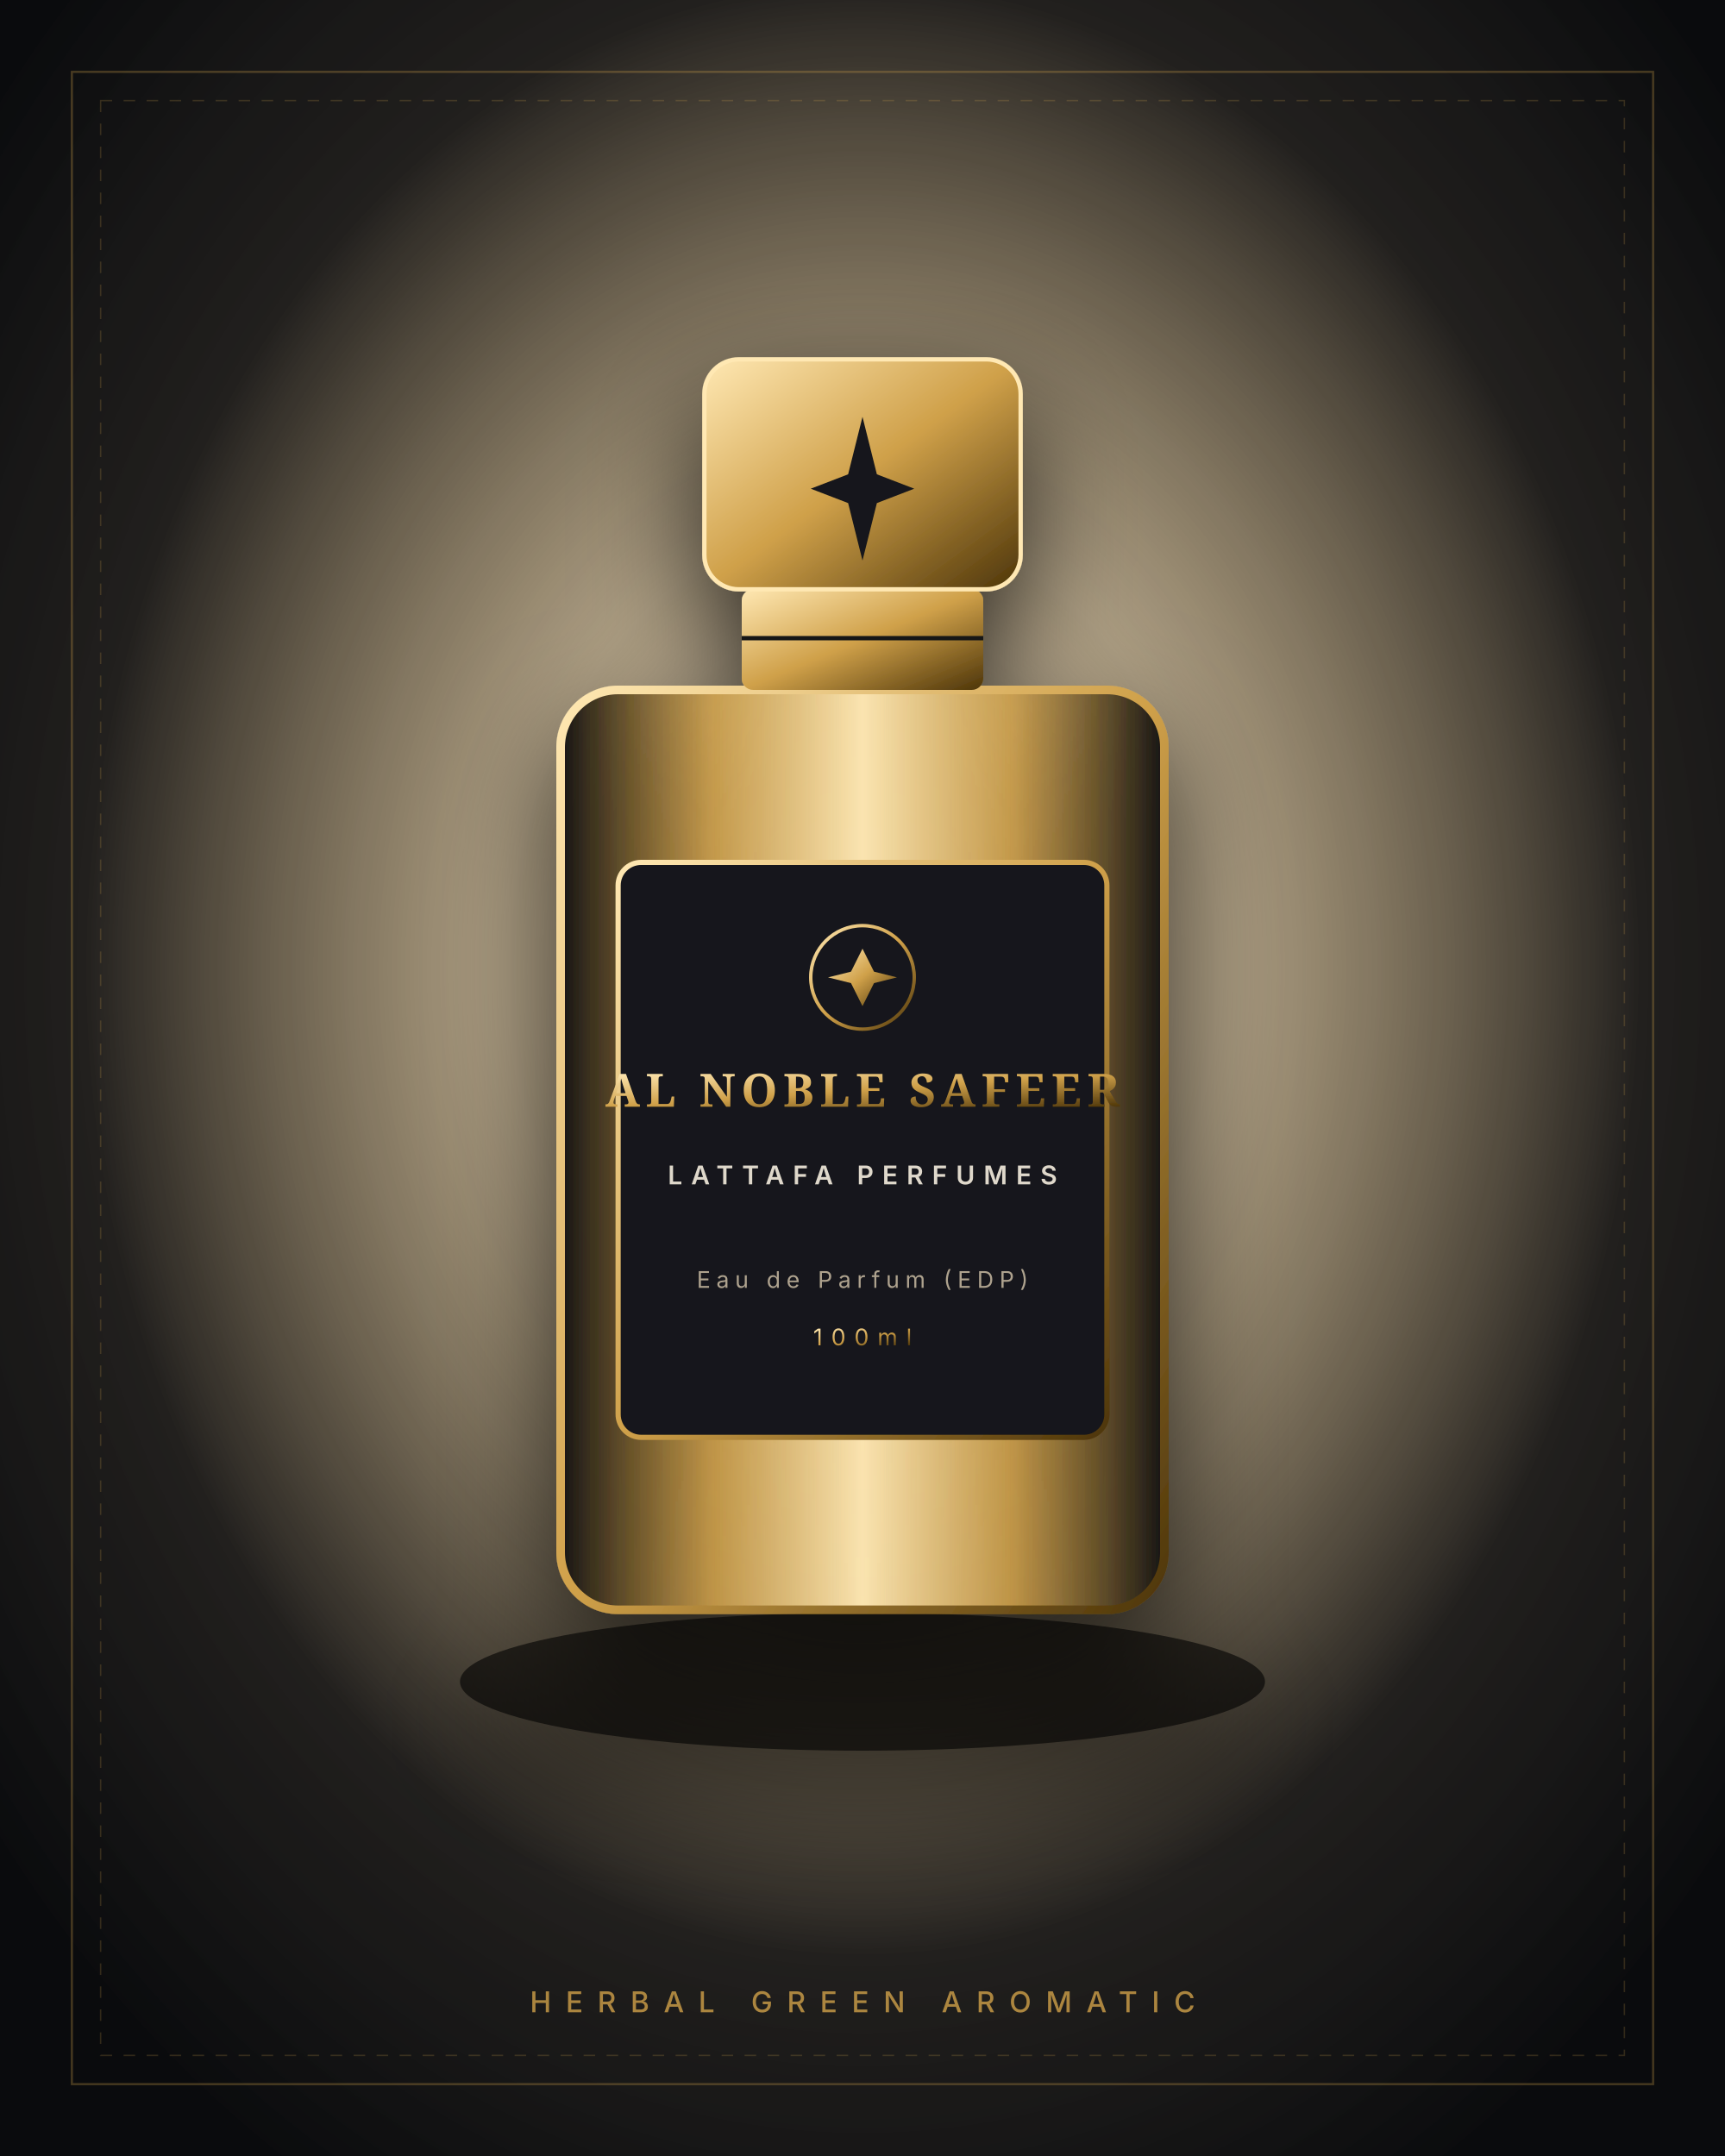
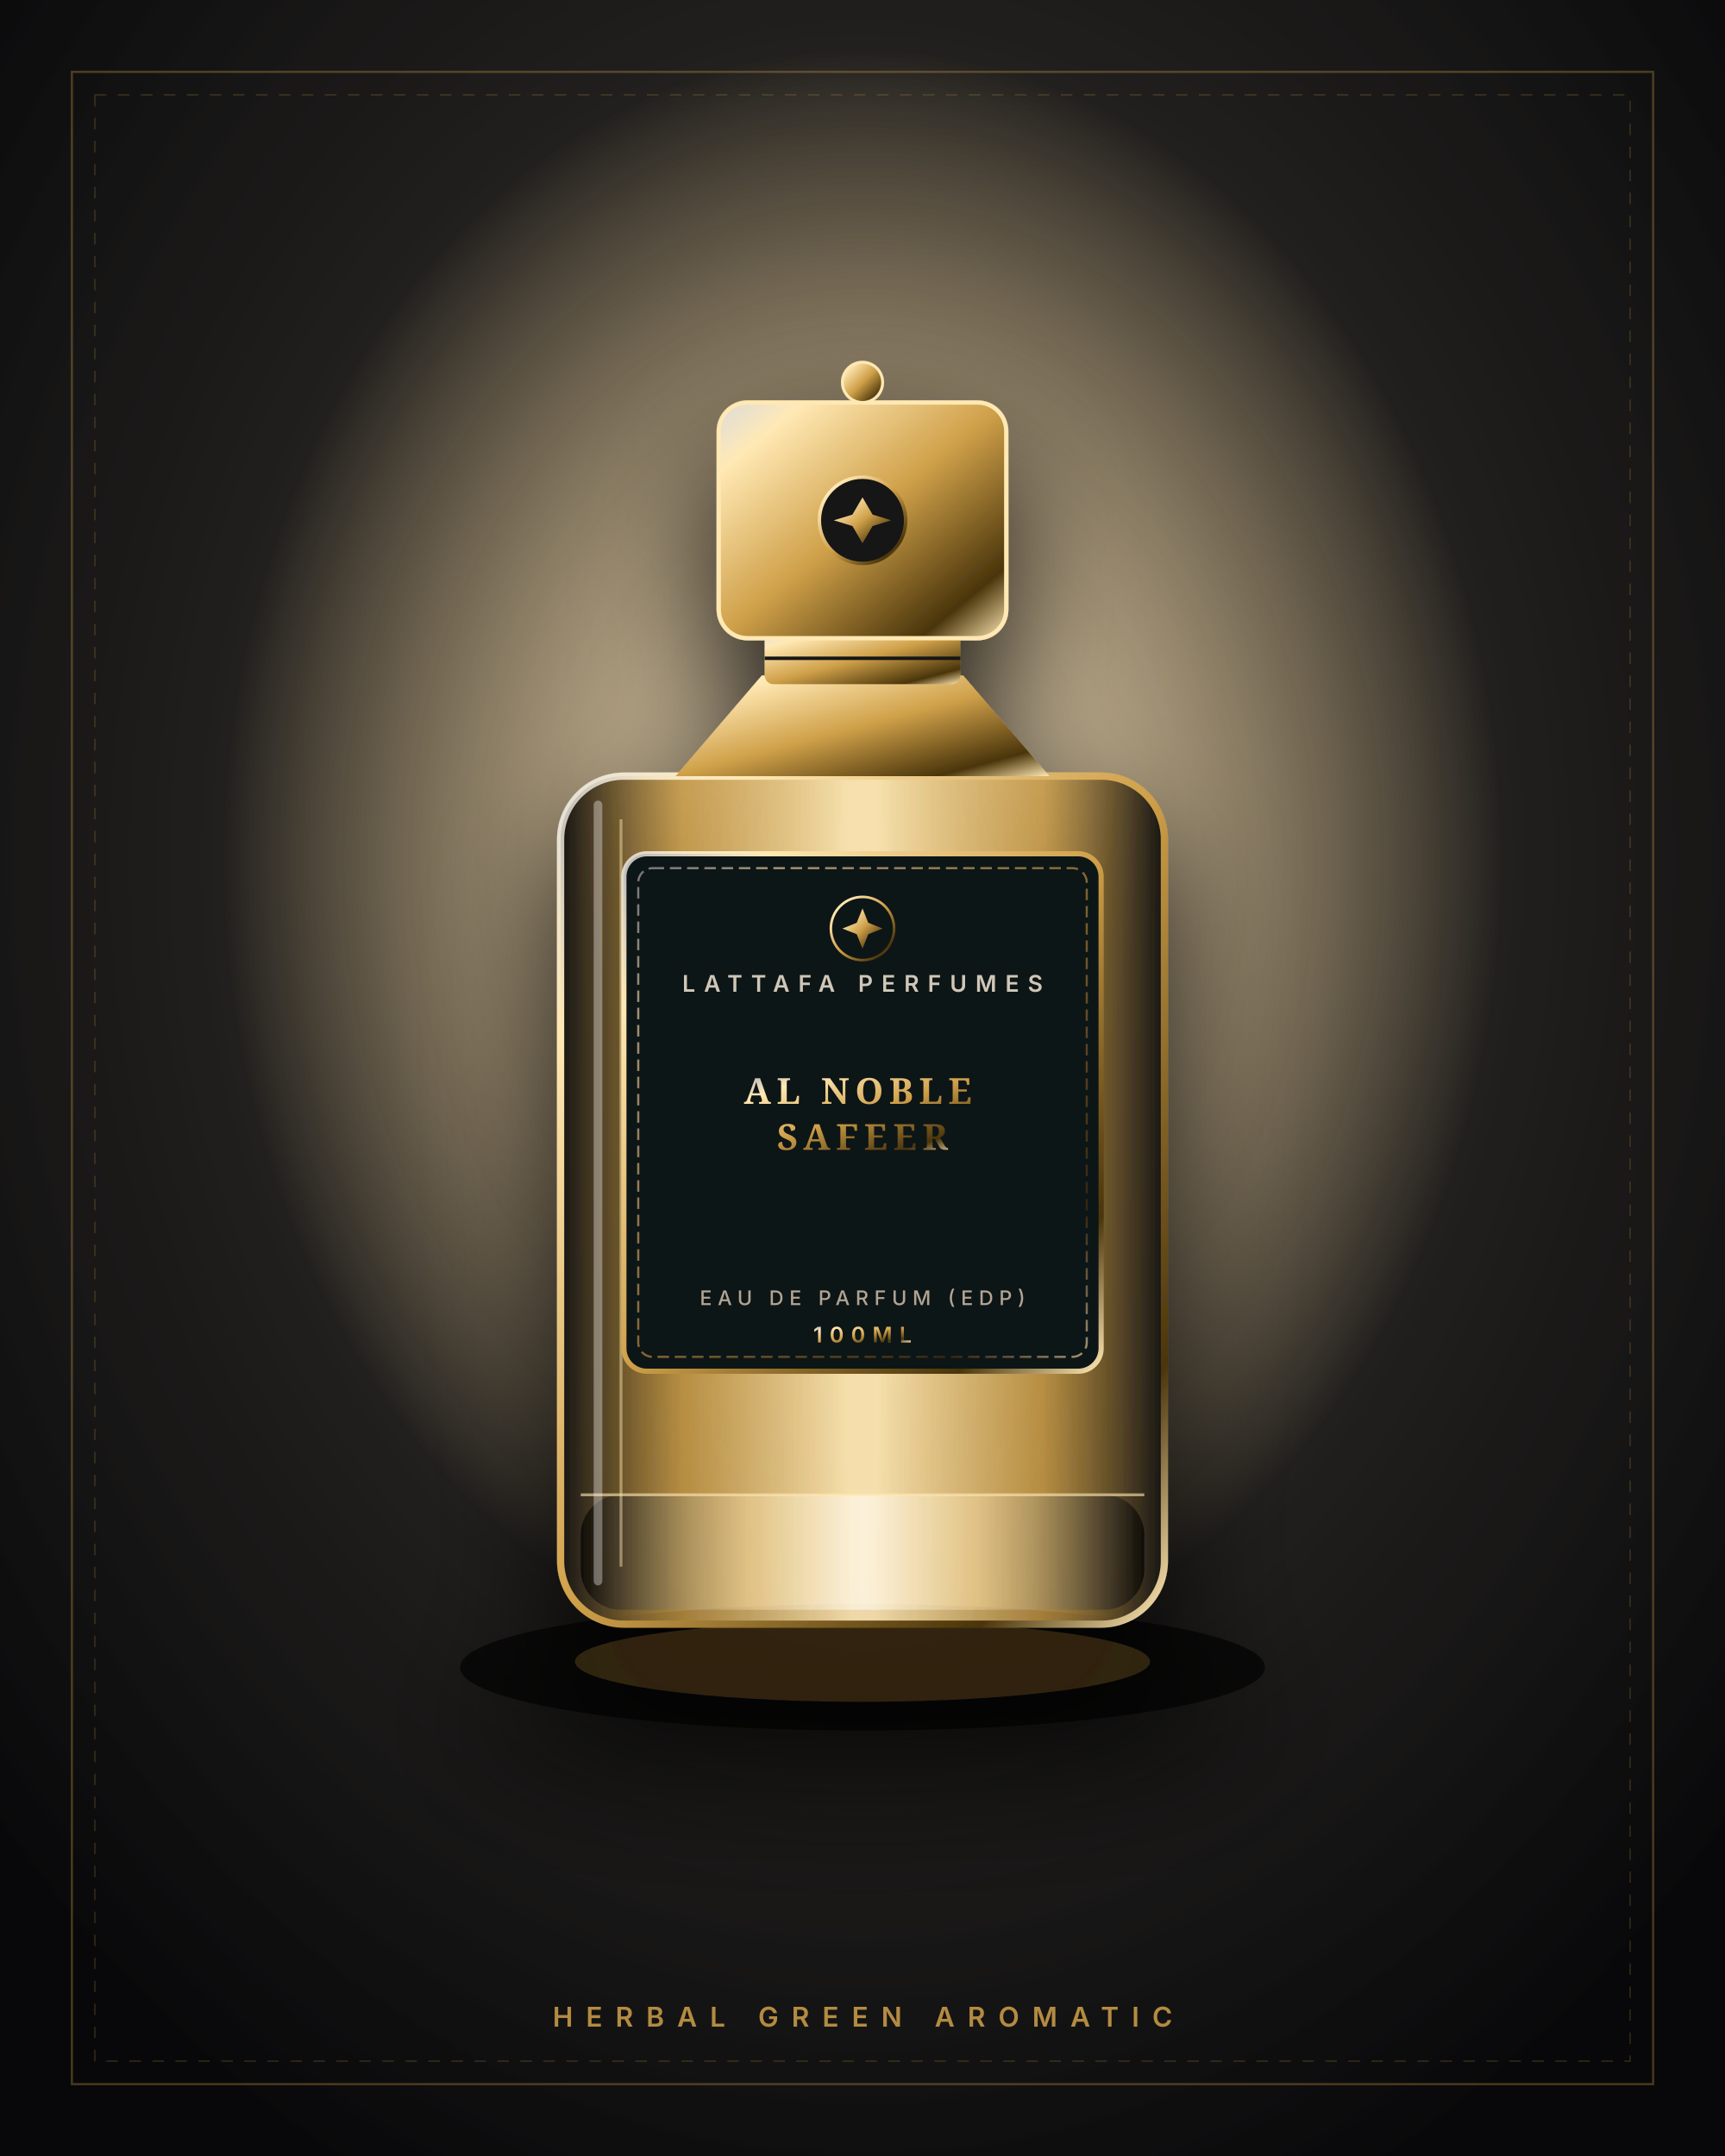
<svg xmlns="http://www.w3.org/2000/svg" viewBox="0 0 600 750" width="600" height="750">
  <defs>
-     <radialGradient id="ambG" cx="50%" cy="45%" r="65%">
-       <stop offset="0%" stop-color="#cfa049" stop-opacity="0.25" />
-       <stop offset="70%" stop-color="#171513" stop-opacity="0.95" />
-       <stop offset="100%" stop-color="#0a0b0d" />
+     <radialGradient id="ambG" cx="50%" cy="40%" r="68%">
+       <stop offset="0%" stop-color="#cfa049" stop-opacity="0.32" />
+       <stop offset="55%" stop-color="#171513" stop-opacity="0.95" />
+       <stop offset="100%" stop-color="#08080a" />
    </radialGradient>
    <linearGradient id="metalG" x1="0%" y1="0%" x2="100%" y2="100%">
-       <stop offset="0%" stop-color="#ffe8b3" />
+       <stop offset="0%" stop-color="#ffffff" stop-opacity="0.7" />
+       <stop offset="15%" stop-color="#ffe8b3" />
      <stop offset="50%" stop-color="#cfa049" />
-       <stop offset="100%" stop-color="#4d3509" />
+       <stop offset="85%" stop-color="#4a350b" />
+       <stop offset="100%" stop-color="#ffe8b3" />
    </linearGradient>
    <linearGradient id="bodyG" x1="0%" y1="0%" x2="100%" y2="0%">
      <stop offset="0%" stop-color="#171513" />
-       <stop offset="25%" stop-color="#cfa049" stop-opacity="0.8" />
-       <stop offset="50%" stop-color="#ffe8b3" stop-opacity="0.95" />
-       <stop offset="75%" stop-color="#cfa049" stop-opacity="0.8" />
+       <stop offset="20%" stop-color="#cfa049" stop-opacity="0.75" />
+       <stop offset="48%" stop-color="#ffe8b3" stop-opacity="0.92" />
+       <stop offset="52%" stop-color="#ffe8b3" stop-opacity="0.92" />
+       <stop offset="80%" stop-color="#cfa049" stop-opacity="0.75" />
      <stop offset="100%" stop-color="#171513" />
    </linearGradient>
-     <filter id="dropShadow" x="-20%" y="-20%" width="140%" height="140%">
-       <feDropShadow dx="0" dy="16" stdDeviation="20" flood-color="#000000" flood-opacity="0.75" />
+     <linearGradient id="baseG" x1="0%" y1="0%" x2="100%" y2="0%">
+       <stop offset="0%" stop-color="#000000" stop-opacity="0.8" />
+       <stop offset="30%" stop-color="#ffe8b3" stop-opacity="0.4" />
+       <stop offset="50%" stop-color="#ffffff" stop-opacity="0.6" />
+       <stop offset="70%" stop-color="#ffe8b3" stop-opacity="0.4" />
+       <stop offset="100%" stop-color="#000000" stop-opacity="0.8" />
+     </linearGradient>
+     <filter id="flaconShadow" x="-30%" y="-20%" width="160%" height="150%">
+       <feDropShadow dx="0" dy="20" stdDeviation="22" flood-color="#000000" flood-opacity="0.85" />
    </filter>
  </defs>
  <rect width="600" height="750" fill="url(#ambG)" />
-   <rect x="25" y="25" width="550" height="700" fill="none" stroke="#cfa049" stroke-width="0.75" opacity="0.3" />
-   <rect x="35" y="35" width="530" height="680" fill="none" stroke="#cfa049" stroke-width="0.5" stroke-dasharray="4,4" opacity="0.2" />
-   <g transform="translate(300, 360)" filter="url(#dropShadow)">
-     <ellipse cx="0" cy="225" rx="140" ry="24" fill="#000000" opacity="0.6" />
-     <rect x="-105" y="-120" width="210" height="320" rx="20" fill="url(#bodyG)" stroke="url(#metalG)" stroke-width="3" />
-     <rect x="-85" y="-60" width="170" height="200" rx="8" fill="#14151a" stroke="url(#metalG)" stroke-width="1.8" />
-     <circle cx="0" cy="-20" r="18" fill="none" stroke="url(#metalG)" stroke-width="1.2" />
-     <polygon points="0,-30 4,-22 12,-20 4,-18 0,-10 -4,-18 -12,-20 -4,-22" fill="url(#metalG)" />
-     <text x="0" y="25" font-family="'Cinzel', 'Playfair Display', serif" font-size="16" font-weight="700" letter-spacing="2" fill="url(#metalG)" text-anchor="middle">AL NOBLE SAFEER</text>
-     <text x="0" y="52" font-family="'Inter', sans-serif" font-size="9" font-weight="600" letter-spacing="3" fill="#dfd8cb" text-anchor="middle">LATTAFA PERFUMES</text>
-     <line x1="-50" y1="68" x2="50" y2="68" stroke="url(#metalG)" stroke-width="0.8" opacity="0.6" />
-     <text x="0" y="88" font-family="'Inter', sans-serif" font-size="8" letter-spacing="2" fill="#aea28e" text-anchor="middle">Eau de Parfum (EDP)</text>
-     <text x="0" y="108" font-family="'Inter', sans-serif" font-size="8" letter-spacing="3" fill="url(#metalG)" text-anchor="middle">100ml</text>
-     <rect x="-42" y="-155" width="84" height="35" rx="4" fill="url(#metalG)" />
-     <line x1="-42" y1="-138" x2="42" y2="-138" stroke="#121316" stroke-width="1.5" />
-     <rect x="-55" y="-235" width="110" height="80" rx="12" fill="url(#metalG)" stroke="#ffe8b3" stroke-width="1.5" />
-     <polygon points="0,-215 5,-195 18,-190 5,-185 0,-165 -5,-185 -18,-190 -5,-195" fill="#15161a" />
+   <rect x="25" y="25" width="550" height="700" fill="none" stroke="#cfa049" stroke-width="0.75" opacity="0.32" />
+   <rect x="33" y="33" width="534" height="684" fill="none" stroke="#cfa049" stroke-width="0.5" stroke-dasharray="4,4" opacity="0.2" />
+   <g transform="translate(300, 365)" filter="url(#flaconShadow)">
+     <ellipse cx="0" cy="215" rx="140" ry="22" fill="#000000" opacity="0.65" />
+     <ellipse cx="0" cy="213" rx="100" ry="14" fill="#cfa049" opacity="0.2" />
+     <rect x="-105" y="-95" width="210" height="295" rx="22" fill="url(#bodyG)" stroke="url(#metalG)" stroke-width="2.5" />
+     <rect x="-98" y="155" width="196" height="40" rx="14" fill="url(#baseG)" opacity="0.9" />
+     <line x1="-98" y1="155" x2="98" y2="155" stroke="#ffe8b3" stroke-width="1" opacity="0.6" />
+     <line x1="-92" y1="-85" x2="-92" y2="185" stroke="#ffffff" stroke-width="3" stroke-linecap="round" opacity="0.35" />
+     <line x1="-84" y1="-80" x2="-84" y2="180" stroke="#ffe8b3" stroke-width="1" opacity="0.45" />
+     <rect x="-83.0" y="-68.0" width="166" height="180" rx="8" fill="#111216" stroke="url(#metalG)" stroke-width="1.8" />
+     <rect x="-78.0" y="-63.0" width="156" height="170" rx="5" fill="none" stroke="url(#metalG)" stroke-width="0.75" stroke-dasharray="4,2" opacity="0.6" />
+     <g transform="translate(0, -42.0)">
+       <circle cx="0" cy="0" r="11" fill="none" stroke="url(#metalG)" stroke-width="0.9" />
+       <polygon points="0,-7 2,-2 7,0 2,2 0,7 -2,2 -7,0 -2,-2" fill="url(#metalG)" />
+     </g>
+     <text x="0" y="-20.0" font-family="'Inter', -apple-system, sans-serif" font-size="8" font-weight="600" letter-spacing="3" fill="#cfc7b8" text-anchor="middle">LATTAFA PERFUMES</text>
+     <line x1="-63.0" y1="-12.0" x2="63.0" y2="-12.0" stroke="url(#metalG)" stroke-width="0.6" opacity="0.5" />
+     <text x="0" y="19" font-family="'Cinzel', 'Playfair Display', 'Georgia', serif" font-size="12.5" font-weight="700" letter-spacing="2" fill="url(#metalG)" text-anchor="middle">
+       <tspan x="0" dy="0">AL NOBLE</tspan>
+       <tspan x="0" dy="16">SAFEER</tspan>
+     </text>
+     <line x1="-59.0" y1="74.0" x2="59.0" y2="74.0" stroke="url(#metalG)" stroke-width="0.6" opacity="0.5" />
+     <text x="0" y="89.0" font-family="'Inter', -apple-system, sans-serif" font-size="7" font-weight="500" letter-spacing="2" fill="#b0a594" text-anchor="middle">EAU DE PARFUM (EDP)</text>
+     <text x="0" y="102.0" font-family="'Inter', -apple-system, sans-serif" font-size="7.5" font-weight="600" letter-spacing="2.5" fill="url(#metalG)" text-anchor="middle">100ML</text>
+     <path d="M-65,-95 L-35,-130 L35,-130 L65,-95 Z" fill="url(#metalG)" />
+     <rect x="-34" y="-145" width="68" height="18" rx="3" fill="url(#metalG)" />
+     <line x1="-34" y1="-136" x2="34" y2="-136" stroke="#121316" stroke-width="1.2" />
+     <rect x="-50" y="-225" width="100" height="82" rx="10" fill="url(#metalG)" stroke="#ffe8b3" stroke-width="1.5" />
+     <circle cx="0" cy="-184" r="15" fill="#121316" stroke="url(#metalG)" stroke-width="1.2" />
+     <polygon points="0,-192 3.5,-186 10,-184 3.5,-182 0,-176 -3.5,-182 -10,-184 -3.5,-186" fill="url(#metalG)" />
+     <circle cx="0" cy="-232" r="7" fill="url(#metalG)" stroke="#ffe8b3" stroke-width="1" />
  </g>
-   <text x="300" y="700" font-family="'Inter', sans-serif" font-size="10" font-weight="500" letter-spacing="5" fill="#cfa049" opacity="0.8" text-anchor="middle">HERBAL GREEN AROMATIC</text>
+   <text x="300" y="705" font-family="'Inter', -apple-system, sans-serif" font-size="9.5" font-weight="600" letter-spacing="4.5" fill="#cfa049" opacity="0.85" text-anchor="middle">HERBAL GREEN AROMATIC</text>
</svg>
